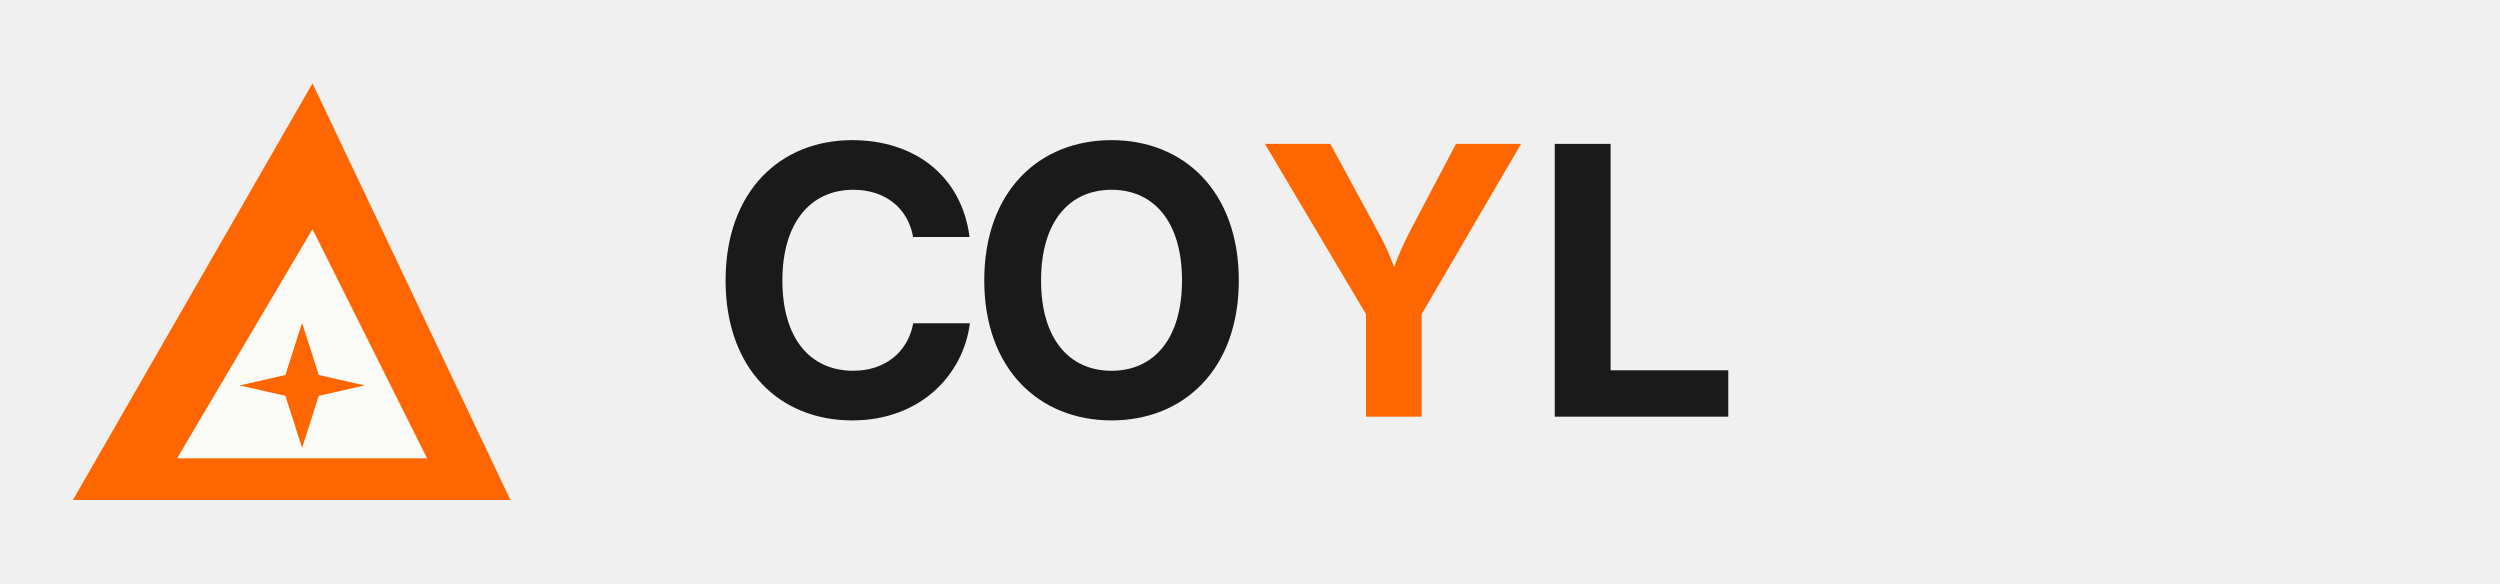
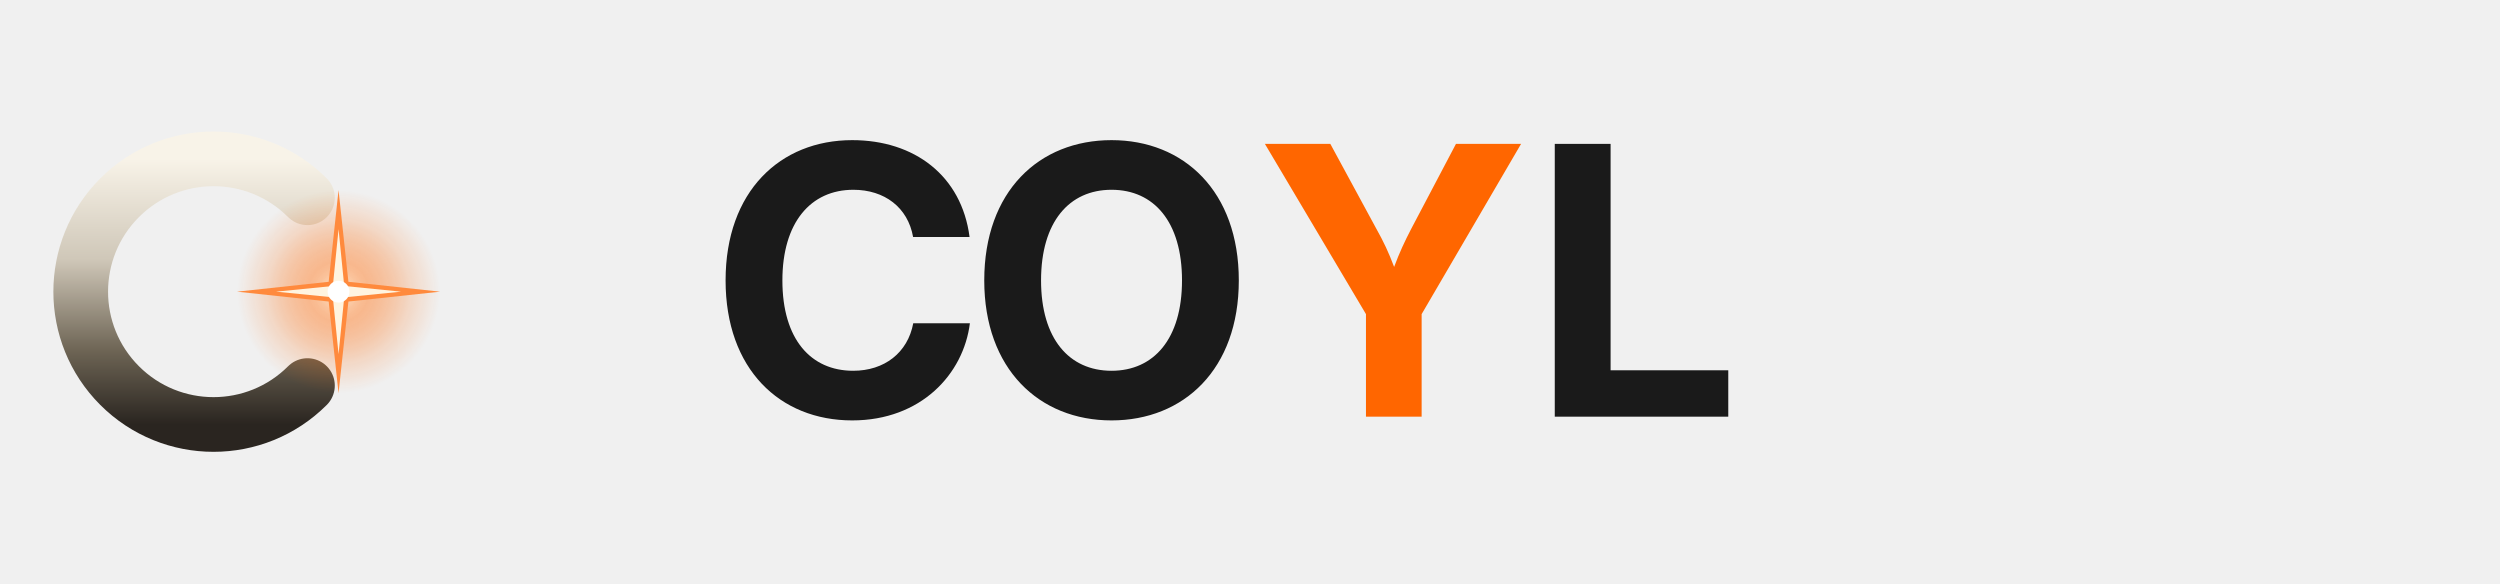
<svg xmlns="http://www.w3.org/2000/svg" width="240" height="56" viewBox="0 0 240 56" fill="none">
  <style>
-     @keyframes coyl-wm-pulse {
+     @keyframes coyl-wm-star {
      0%, 100% { opacity: 1; transform: scale(1); }
-       50%      { opacity: 0.55; transform: scale(0.78); }
+       50%      { opacity: 0.62; transform: scale(0.88); }
    }
-     .coyl-wm-sparkle {
-       animation: coyl-wm-pulse 2.4s ease-in-out infinite;
-       transform-origin: 25px 33px;
+     @keyframes coyl-wm-ripple {
+       0%   { opacity: 0;   transform: scale(0.7); }
+       18%  { opacity: 0.7; transform: scale(0.85); }
+       100% { opacity: 0;   transform: scale(1.45); }
    }
+     .coyl-wm-star {
+       animation: coyl-wm-star 2.4s ease-in-out infinite;
+       transform-box: fill-box;
+       transform-origin: center;
+     }
+     .coyl-wm-r1, .coyl-wm-r2, .coyl-wm-r3 {
+       animation: coyl-wm-ripple 2.4s ease-out infinite;
+       transform-origin: 19px 16px;
+       opacity: 0;
+     }
+     .coyl-wm-r2 { animation-delay: -0.8s; }
+     .coyl-wm-r3 { animation-delay: -1.6s; }
    @media (prefers-reduced-motion: reduce) {
-       .coyl-wm-sparkle { animation: none; }
+       .coyl-wm-star,
+       .coyl-wm-r1, .coyl-wm-r2, .coyl-wm-r3 { animation: none; }
+       .coyl-wm-r1 { opacity: 0.55; }
+       .coyl-wm-r2 { opacity: 0.32; }
+       .coyl-wm-r3 { opacity: 0.18; }
    }
  </style>
-   <g transform="translate(4 4) scale(2)">
-     <polygon points="13,2 22.5,22 1.5,22" fill="#ff6600" />
-     <polygon points="13,9 18.5,20 6.5,20" fill="#fafaf7" />
-     <path class="coyl-wm-sparkle" d="M 12.5 13.5 L 13.3 16 L 15.5 16.5 L 13.3 17 L 12.5 19.5 L 11.7 17 L 9.5 16.5 L 11.7 16 Z" fill="#ff6600" />
-   </g>
+   <defs>
+     <linearGradient id="wm-chrome" x1="0" y1="0" x2="0" y2="1">
+       <stop offset="0%" stop-color="#f8f3e8" />
+       <stop offset="38%" stop-color="#cfc7b8" />
+       <stop offset="72%" stop-color="#6e6555" />
+       <stop offset="100%" stop-color="#2a2520" />
+     </linearGradient>
+     <radialGradient id="wm-halo" cx="0.5" cy="0.5" r="0.5">
+       <stop offset="0%" stop-color="#fff4e0" stop-opacity="0.95" />
+       <stop offset="30%" stop-color="#ff8a3d" stop-opacity="0.55" />
+       <stop offset="70%" stop-color="#ff6600" stop-opacity="0.18" />
+       <stop offset="100%" stop-color="#ff6600" stop-opacity="0" />
+     </radialGradient>
+   </defs>
+   <svg x="4" y="4" width="48" height="48" viewBox="0 0 32 32">
+     <path d="M 17.01 9.99 A 8.5 8.5 0 1 0 17.01 22.01" stroke="url(#wm-chrome)" stroke-width="3.5" stroke-linecap="round" fill="none" />
+     <path class="coyl-wm-r1" d="M 21 12.54 A 4 4 0 0 1 21 19.46" stroke="#ff6600" stroke-width="0.85" stroke-linecap="round" fill="none" />
+     <path class="coyl-wm-r2" d="M 22 10.81 A 6 6 0 0 1 22 21.19" stroke="#ff6600" stroke-width="0.8" stroke-linecap="round" fill="none" />
+     <path class="coyl-wm-r3" d="M 23 9.07 A 8 8 0 0 1 23 22.93" stroke="#ff6600" stroke-width="0.75" stroke-linecap="round" fill="none" />
+     <circle cx="19" cy="16" r="6.5" fill="url(#wm-halo)" />
+     <g class="coyl-wm-star">
+       <path d="M 19 9.5 L 19.7 16 L 19 22.5 L 18.3 16 Z M 12.5 16 L 19 15.3 L 25.5 16 L 19 16.7 Z" fill="#ff8a3d" />
+       <path d="M 19 12 L 19.4 16 L 19 20 L 18.6 16 Z M 15 16 L 19 15.6 L 23 16 L 19 16.4 Z" fill="#fff4e0" />
+       <circle cx="19" cy="16" r="0.7" fill="#ffffff" />
+     </g>
+   </svg>
  <text x="68" y="40" font-family="ui-sans-serif, system-ui, -apple-system, BlinkMacSystemFont, 'Segoe UI', sans-serif" font-weight="700" font-size="36" letter-spacing="-1.8" fill="#1a1a1a">CO<tspan fill="#ff6600">Y</tspan>L</text>
</svg>
